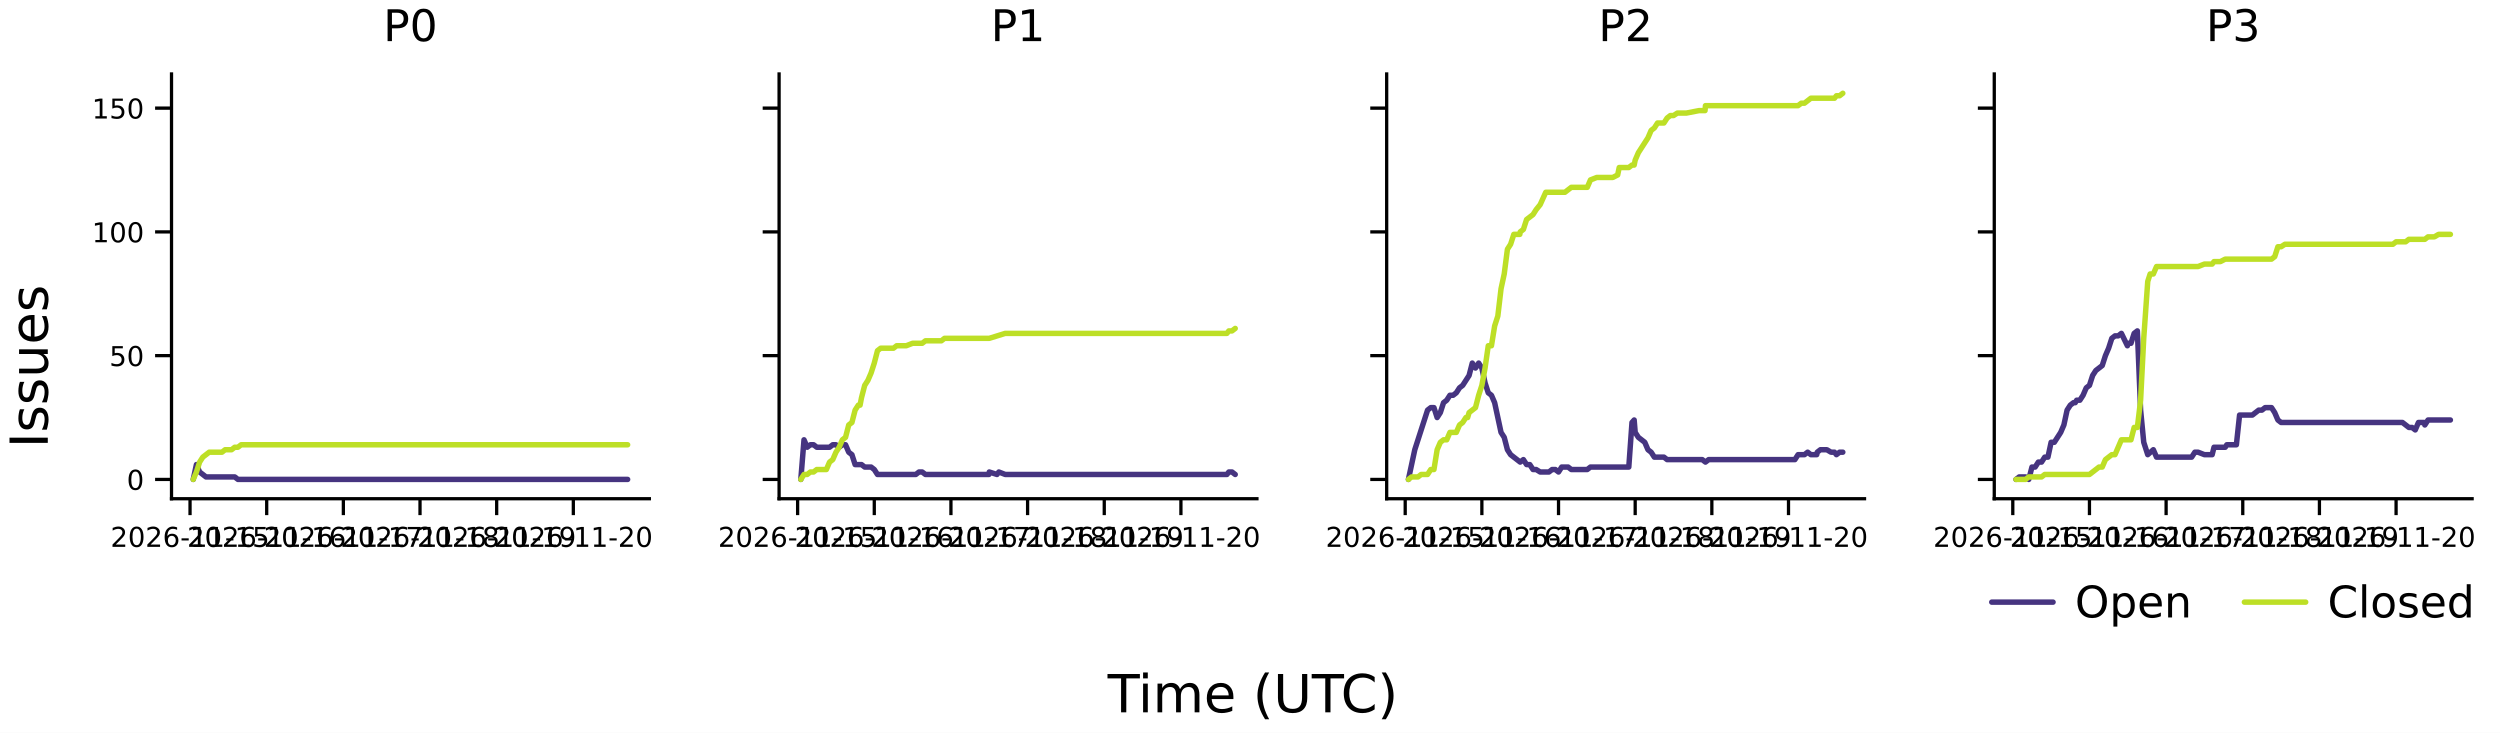
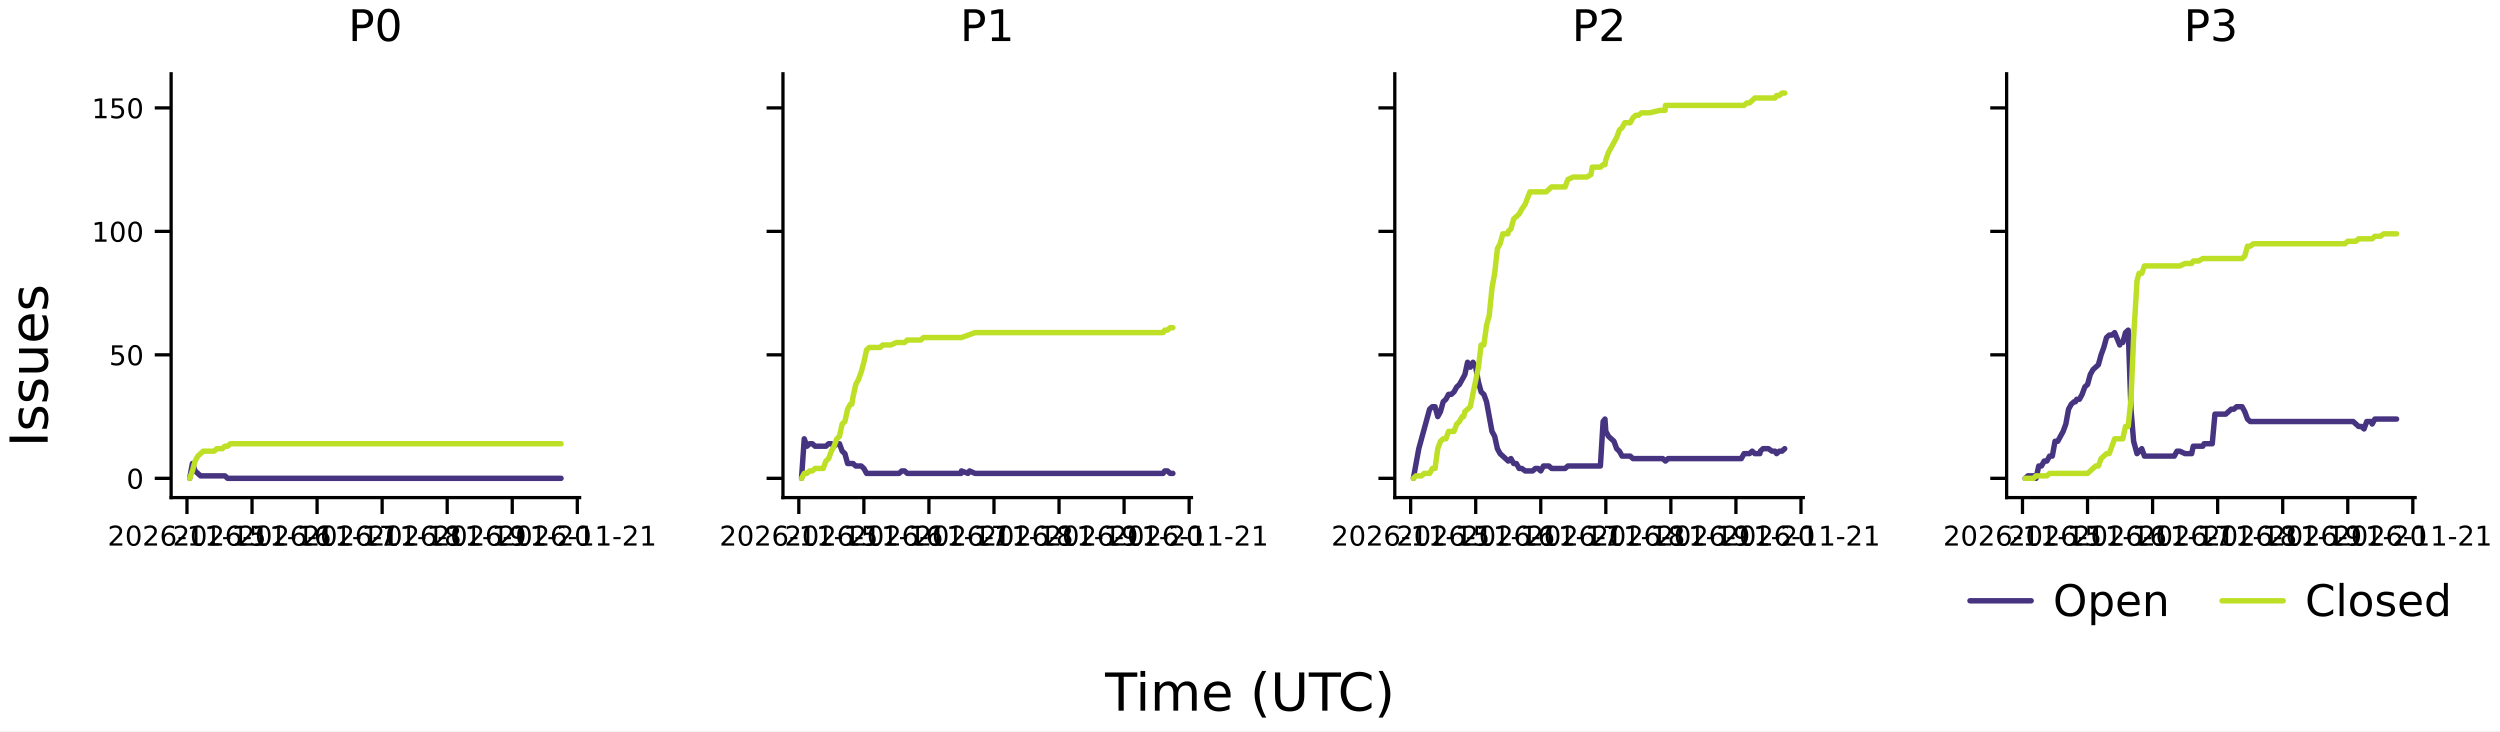
- <svg xmlns="http://www.w3.org/2000/svg" xmlns:xlink="http://www.w3.org/1999/xlink" width="456.88pt" height="133.92pt" viewBox="0 0 456.88 133.92" version="1.1">
+ <svg xmlns="http://www.w3.org/2000/svg" xmlns:xlink="http://www.w3.org/1999/xlink" width="457.921pt" height="133.92pt" viewBox="0 0 457.921 133.92" version="1.1">
  <defs>
    <style type="text/css">*{stroke-linejoin: round; stroke-linecap: butt}</style>
  </defs>
  <g id="figure_1">
    <g id="patch_1">
-       <path d="M 0 133.92  L 456.88 133.92  L 456.88 0  L 0 0  z " style="fill: #ffffff" />
+       <path d="M 0 133.92  L 457.921 133.92  L 457.921 0  L 0 0  z " style="fill: #ffffff" />
    </g>
    <g id="axes_1">
      <g id="patch_2">
-         <path d="M 31.344 91.143  L 118.67 91.143  L 118.67 13.518  L 31.344 13.518  z " style="fill: #ffffff" />
+         <path d="M 31.344 91.143  L 106.166 91.143  L 106.166 13.518  L 31.344 13.518  z " style="fill: #ffffff" />
      </g>
      <g id="matplotlib.axis_1">
        <g id="xtick_1">
          <g id="line2d_1">
            <defs>
-               <path id="mf40539a683" d="M 0 0  L 0 3  " style="stroke: #000000; stroke-width: 0.6" />
+               <path id="m970ae5412a" d="M 0 0  L 0 3  " style="stroke: #000000; stroke-width: 0.6" />
            </defs>
            <g>
-               <use xlink:href="#mf40539a683" x="34.729" y="91.143" style="stroke: #000000; stroke-width: 0.6" />
+               <use xlink:href="#m970ae5412a" x="34.248" y="91.143" style="stroke: #000000; stroke-width: 0.6" />
            </g>
          </g>
          <g id="text_1">
-             <text style="font-size: 5px; font-family: 'DejaVu Sans', sans-serif; text-anchor: middle" x="34.729" y="99.942" transform="rotate(-0 34.7294 99.94197)">2026-11-15</text>
+             <text style="font-size: 5px; font-family: 'DejaVu Sans', sans-serif; text-anchor: middle" x="34.248" y="99.942" transform="rotate(-0 34.24826 99.94197)">2026-11-15</text>
          </g>
        </g>
        <g id="xtick_2">
          <g id="line2d_2">
            <g>
-               <use xlink:href="#mf40539a683" x="48.739" y="91.143" style="stroke: #000000; stroke-width: 0.6" />
+               <use xlink:href="#m970ae5412a" x="46.164" y="91.143" style="stroke: #000000; stroke-width: 0.6" />
            </g>
          </g>
          <g id="text_2">
-             <text style="font-size: 5px; font-family: 'DejaVu Sans', sans-serif; text-anchor: middle" x="48.739" y="99.942" transform="rotate(-0 48.73897 99.94197)">2026-11-16</text>
+             <text style="font-size: 5px; font-family: 'DejaVu Sans', sans-serif; text-anchor: middle" x="46.164" y="99.942" transform="rotate(-0 46.1642 99.94197)">2026-11-16</text>
          </g>
        </g>
        <g id="xtick_3">
          <g id="line2d_3">
            <g>
-               <use xlink:href="#mf40539a683" x="62.749" y="91.143" style="stroke: #000000; stroke-width: 0.6" />
+               <use xlink:href="#m970ae5412a" x="58.08" y="91.143" style="stroke: #000000; stroke-width: 0.6" />
            </g>
          </g>
          <g id="text_3">
-             <text style="font-size: 5px; font-family: 'DejaVu Sans', sans-serif; text-anchor: middle" x="62.749" y="99.942" transform="rotate(-0 62.74854 99.94197)">2026-11-17</text>
+             <text style="font-size: 5px; font-family: 'DejaVu Sans', sans-serif; text-anchor: middle" x="58.08" y="99.942" transform="rotate(-0 58.08014 99.94197)">2026-11-17</text>
          </g>
        </g>
        <g id="xtick_4">
          <g id="line2d_4">
            <g>
-               <use xlink:href="#mf40539a683" x="76.758" y="91.143" style="stroke: #000000; stroke-width: 0.6" />
+               <use xlink:href="#m970ae5412a" x="69.996" y="91.143" style="stroke: #000000; stroke-width: 0.6" />
            </g>
          </g>
          <g id="text_4">
-             <text style="font-size: 5px; font-family: 'DejaVu Sans', sans-serif; text-anchor: middle" x="76.758" y="99.942" transform="rotate(-0 76.75811 99.94197)">2026-11-18</text>
+             <text style="font-size: 5px; font-family: 'DejaVu Sans', sans-serif; text-anchor: middle" x="69.996" y="99.942" transform="rotate(-0 69.99608 99.94197)">2026-11-18</text>
          </g>
        </g>
        <g id="xtick_5">
          <g id="line2d_5">
            <g>
-               <use xlink:href="#mf40539a683" x="90.768" y="91.143" style="stroke: #000000; stroke-width: 0.6" />
+               <use xlink:href="#m970ae5412a" x="81.912" y="91.143" style="stroke: #000000; stroke-width: 0.6" />
            </g>
          </g>
          <g id="text_5">
-             <text style="font-size: 5px; font-family: 'DejaVu Sans', sans-serif; text-anchor: middle" x="90.768" y="99.942" transform="rotate(-0 90.76768 99.94197)">2026-11-19</text>
+             <text style="font-size: 5px; font-family: 'DejaVu Sans', sans-serif; text-anchor: middle" x="81.912" y="99.942" transform="rotate(-0 81.91201 99.94197)">2026-11-19</text>
          </g>
        </g>
        <g id="xtick_6">
          <g id="line2d_6">
            <g>
-               <use xlink:href="#mf40539a683" x="104.777" y="91.143" style="stroke: #000000; stroke-width: 0.6" />
+               <use xlink:href="#m970ae5412a" x="93.828" y="91.143" style="stroke: #000000; stroke-width: 0.6" />
            </g>
          </g>
          <g id="text_6">
-             <text style="font-size: 5px; font-family: 'DejaVu Sans', sans-serif; text-anchor: middle" x="104.777" y="99.942" transform="rotate(-0 104.7772 99.94197)">2026-11-20</text>
+             <text style="font-size: 5px; font-family: 'DejaVu Sans', sans-serif; text-anchor: middle" x="93.828" y="99.942" transform="rotate(-0 93.82795 99.94197)">2026-11-20</text>
+           </g>
+         </g>
+         <g id="xtick_7">
+           <g id="line2d_7">
+             <g>
+               <use xlink:href="#m970ae5412a" x="105.744" y="91.143" style="stroke: #000000; stroke-width: 0.6" />
+             </g>
+           </g>
+           <g id="text_7">
+             <text style="font-size: 5px; font-family: 'DejaVu Sans', sans-serif; text-anchor: middle" x="105.744" y="99.942" transform="rotate(-0 105.7439 99.94197)">2026-11-21</text>
          </g>
        </g>
      </g>
      <g id="matplotlib.axis_2">
        <g id="ytick_1">
-           <g id="line2d_7">
+           <g id="line2d_8">
            <defs>
-               <path id="m19c261a72c" d="M 0 0  L -3 0  " style="stroke: #000000; stroke-width: 0.6" />
+               <path id="m4840dd807b" d="M 0 0  L -3 0  " style="stroke: #000000; stroke-width: 0.6" />
            </defs>
            <g>
-               <use xlink:href="#m19c261a72c" x="31.344" y="87.615" style="stroke: #000000; stroke-width: 0.6" />
-             </g>
-           </g>
-           <g id="text_7">
+               <use xlink:href="#m4840dd807b" x="31.344" y="87.615" style="stroke: #000000; stroke-width: 0.6" />
+             </g>
+           </g>
+           <g id="text_8">
            <text style="font-size: 5px; font-family: 'DejaVu Sans', sans-serif; text-anchor: end" x="26.344" y="89.514" transform="rotate(-0 26.34375 89.51415)">0</text>
          </g>
        </g>
        <g id="ytick_2">
-           <g id="line2d_8">
-             <g>
-               <use xlink:href="#m19c261a72c" x="31.344" y="64.997" style="stroke: #000000; stroke-width: 0.6" />
-             </g>
-           </g>
-           <g id="text_8">
+           <g id="line2d_9">
+             <g>
+               <use xlink:href="#m4840dd807b" x="31.344" y="64.997" style="stroke: #000000; stroke-width: 0.6" />
+             </g>
+           </g>
+           <g id="text_9">
            <text style="font-size: 5px; font-family: 'DejaVu Sans', sans-serif; text-anchor: end" x="26.344" y="66.896" transform="rotate(-0 26.34375 66.89614)">50</text>
          </g>
        </g>
        <g id="ytick_3">
-           <g id="line2d_9">
-             <g>
-               <use xlink:href="#m19c261a72c" x="31.344" y="42.379" style="stroke: #000000; stroke-width: 0.6" />
-             </g>
-           </g>
-           <g id="text_9">
+           <g id="line2d_10">
+             <g>
+               <use xlink:href="#m4840dd807b" x="31.344" y="42.379" style="stroke: #000000; stroke-width: 0.6" />
+             </g>
+           </g>
+           <g id="text_10">
            <text style="font-size: 5px; font-family: 'DejaVu Sans', sans-serif; text-anchor: end" x="26.344" y="44.278" transform="rotate(-0 26.34375 44.27812)">100</text>
          </g>
        </g>
        <g id="ytick_4">
-           <g id="line2d_10">
-             <g>
-               <use xlink:href="#m19c261a72c" x="31.344" y="19.761" style="stroke: #000000; stroke-width: 0.6" />
-             </g>
-           </g>
-           <g id="text_10">
+           <g id="line2d_11">
+             <g>
+               <use xlink:href="#m4840dd807b" x="31.344" y="19.761" style="stroke: #000000; stroke-width: 0.6" />
+             </g>
+           </g>
+           <g id="text_11">
            <text style="font-size: 5px; font-family: 'DejaVu Sans', sans-serif; text-anchor: end" x="26.344" y="21.66" transform="rotate(-0 26.34375 21.66011)">150</text>
          </g>
        </g>
      </g>
-       <g id="line2d_11">
-         <path d="M 35.313 87.615  L 35.897 84.901  L 36.481 86.258  L 37.648 87.162  L 42.902 87.162  L 43.485 87.615  L 114.701 87.615  L 114.701 87.615  " clip-path="url(#p788acc0a7f)" style="fill: none; stroke: #463480; stroke-linecap: round" />
-       </g>
      <g id="line2d_12">
-         <path d="M 35.313 87.615  L 35.897 86.258  L 36.481 84.448  L 37.064 83.543  L 38.232 82.639  L 40.567 82.639  L 41.15 82.186  L 42.318 82.186  L 42.902 81.734  L 43.485 81.734  L 44.069 81.282  L 114.701 81.282  L 114.701 81.282  " clip-path="url(#p788acc0a7f)" style="fill: none; stroke: #bddf26; stroke-linecap: round" />
+         <path d="M 34.745 87.615  L 35.241 84.901  L 35.738 86.258  L 36.731 87.162  L 41.199 87.162  L 41.696 87.615  L 102.765 87.615  L 102.765 87.615  " clip-path="url(#p1a277b0fa6)" style="fill: none; stroke: #463480; stroke-linecap: round" />
+       </g>
+       <g id="line2d_13">
+         <path d="M 34.745 87.615  L 35.241 86.258  L 35.738 84.448  L 36.234 83.543  L 37.227 82.639  L 39.213 82.639  L 39.71 82.186  L 40.703 82.186  L 41.199 81.734  L 41.696 81.734  L 42.192 81.282  L 102.765 81.282  L 102.765 81.282  " clip-path="url(#p1a277b0fa6)" style="fill: none; stroke: #bddf26; stroke-linecap: round" />
      </g>
      <g id="patch_3">
        <path d="M 31.344 91.143  L 31.344 13.518  " style="fill: none; stroke: #000000; stroke-width: 0.6; stroke-linejoin: miter; stroke-linecap: square" />
      </g>
      <g id="patch_4">
-         <path d="M 31.344 91.143  L 118.67 91.143  " style="fill: none; stroke: #000000; stroke-width: 0.6; stroke-linejoin: miter; stroke-linecap: square" />
-       </g>
-       <g id="text_11">
-         <text style="font-size: 8px; font-family: 'DejaVu Sans', sans-serif; text-anchor: middle" x="75.007" y="7.518" transform="rotate(-0 75.00691 7.518125)">P0</text>
+         <path d="M 31.344 91.143  L 106.166 91.143  " style="fill: none; stroke: #000000; stroke-width: 0.6; stroke-linejoin: miter; stroke-linecap: square" />
+       </g>
+       <g id="text_12">
+         <text style="font-size: 8px; font-family: 'DejaVu Sans', sans-serif; text-anchor: middle" x="68.755" y="7.518" transform="rotate(-0 68.75483 7.518125)">P0</text>
      </g>
    </g>
    <g id="axes_2">
      <g id="patch_5">
-         <path d="M 142.381 91.143  L 229.707 91.143  L 229.707 13.518  L 142.381 13.518  z " style="fill: #ffffff" />
+         <path d="M 143.413 91.143  L 218.235 91.143  L 218.235 13.518  L 143.413 13.518  z " style="fill: #ffffff" />
      </g>
      <g id="matplotlib.axis_3">
-         <g id="xtick_7">
-           <g id="line2d_13">
-             <g>
-               <use xlink:href="#mf40539a683" x="145.767" y="91.143" style="stroke: #000000; stroke-width: 0.6" />
-             </g>
-           </g>
-           <g id="text_12">
-             <text style="font-size: 5px; font-family: 'DejaVu Sans', sans-serif; text-anchor: middle" x="145.767" y="99.942" transform="rotate(-0 145.7668 99.94197)">2026-11-15</text>
-           </g>
-         </g>
        <g id="xtick_8">
          <g id="line2d_14">
            <g>
-               <use xlink:href="#mf40539a683" x="159.776" y="91.143" style="stroke: #000000; stroke-width: 0.6" />
+               <use xlink:href="#m970ae5412a" x="146.318" y="91.143" style="stroke: #000000; stroke-width: 0.6" />
            </g>
          </g>
          <g id="text_13">
-             <text style="font-size: 5px; font-family: 'DejaVu Sans', sans-serif; text-anchor: middle" x="159.776" y="99.942" transform="rotate(-0 159.7763 99.94197)">2026-11-16</text>
+             <text style="font-size: 5px; font-family: 'DejaVu Sans', sans-serif; text-anchor: middle" x="146.318" y="99.942" transform="rotate(-0 146.3175 99.94197)">2026-11-15</text>
          </g>
        </g>
        <g id="xtick_9">
          <g id="line2d_15">
            <g>
-               <use xlink:href="#mf40539a683" x="173.786" y="91.143" style="stroke: #000000; stroke-width: 0.6" />
+               <use xlink:href="#m970ae5412a" x="158.233" y="91.143" style="stroke: #000000; stroke-width: 0.6" />
            </g>
          </g>
          <g id="text_14">
-             <text style="font-size: 5px; font-family: 'DejaVu Sans', sans-serif; text-anchor: middle" x="173.786" y="99.942" transform="rotate(-0 173.7859 99.94197)">2026-11-17</text>
+             <text style="font-size: 5px; font-family: 'DejaVu Sans', sans-serif; text-anchor: middle" x="158.233" y="99.942" transform="rotate(-0 158.2334 99.94197)">2026-11-16</text>
          </g>
        </g>
        <g id="xtick_10">
          <g id="line2d_16">
            <g>
-               <use xlink:href="#mf40539a683" x="187.795" y="91.143" style="stroke: #000000; stroke-width: 0.6" />
+               <use xlink:href="#m970ae5412a" x="170.149" y="91.143" style="stroke: #000000; stroke-width: 0.6" />
            </g>
          </g>
          <g id="text_15">
-             <text style="font-size: 5px; font-family: 'DejaVu Sans', sans-serif; text-anchor: middle" x="187.795" y="99.942" transform="rotate(-0 187.7955 99.94197)">2026-11-18</text>
+             <text style="font-size: 5px; font-family: 'DejaVu Sans', sans-serif; text-anchor: middle" x="170.149" y="99.942" transform="rotate(-0 170.1494 99.94197)">2026-11-17</text>
          </g>
        </g>
        <g id="xtick_11">
          <g id="line2d_17">
            <g>
-               <use xlink:href="#mf40539a683" x="201.805" y="91.143" style="stroke: #000000; stroke-width: 0.6" />
+               <use xlink:href="#m970ae5412a" x="182.065" y="91.143" style="stroke: #000000; stroke-width: 0.6" />
            </g>
          </g>
          <g id="text_16">
-             <text style="font-size: 5px; font-family: 'DejaVu Sans', sans-serif; text-anchor: middle" x="201.805" y="99.942" transform="rotate(-0 201.805 99.94197)">2026-11-19</text>
+             <text style="font-size: 5px; font-family: 'DejaVu Sans', sans-serif; text-anchor: middle" x="182.065" y="99.942" transform="rotate(-0 182.0653 99.94197)">2026-11-18</text>
          </g>
        </g>
        <g id="xtick_12">
          <g id="line2d_18">
            <g>
-               <use xlink:href="#mf40539a683" x="215.815" y="91.143" style="stroke: #000000; stroke-width: 0.6" />
+               <use xlink:href="#m970ae5412a" x="193.981" y="91.143" style="stroke: #000000; stroke-width: 0.6" />
            </g>
          </g>
          <g id="text_17">
-             <text style="font-size: 5px; font-family: 'DejaVu Sans', sans-serif; text-anchor: middle" x="215.815" y="99.942" transform="rotate(-0 215.8146 99.94197)">2026-11-20</text>
+             <text style="font-size: 5px; font-family: 'DejaVu Sans', sans-serif; text-anchor: middle" x="193.981" y="99.942" transform="rotate(-0 193.9813 99.94197)">2026-11-19</text>
+           </g>
+         </g>
+         <g id="xtick_13">
+           <g id="line2d_19">
+             <g>
+               <use xlink:href="#m970ae5412a" x="205.897" y="91.143" style="stroke: #000000; stroke-width: 0.6" />
+             </g>
+           </g>
+           <g id="text_18">
+             <text style="font-size: 5px; font-family: 'DejaVu Sans', sans-serif; text-anchor: middle" x="205.897" y="99.942" transform="rotate(-0 205.8972 99.94197)">2026-11-20</text>
+           </g>
+         </g>
+         <g id="xtick_14">
+           <g id="line2d_20">
+             <g>
+               <use xlink:href="#m970ae5412a" x="217.813" y="91.143" style="stroke: #000000; stroke-width: 0.6" />
+             </g>
+           </g>
+           <g id="text_19">
+             <text style="font-size: 5px; font-family: 'DejaVu Sans', sans-serif; text-anchor: middle" x="217.813" y="99.942" transform="rotate(-0 217.8131 99.94197)">2026-11-21</text>
          </g>
        </g>
      </g>
      <g id="matplotlib.axis_4">
        <g id="ytick_5">
-           <g id="line2d_19">
-             <g>
-               <use xlink:href="#m19c261a72c" x="142.381" y="87.615" style="stroke: #000000; stroke-width: 0.6" />
+           <g id="line2d_21">
+             <g>
+               <use xlink:href="#m4840dd807b" x="143.413" y="87.615" style="stroke: #000000; stroke-width: 0.6" />
            </g>
          </g>
        </g>
        <g id="ytick_6">
-           <g id="line2d_20">
-             <g>
-               <use xlink:href="#m19c261a72c" x="142.381" y="64.997" style="stroke: #000000; stroke-width: 0.6" />
+           <g id="line2d_22">
+             <g>
+               <use xlink:href="#m4840dd807b" x="143.413" y="64.997" style="stroke: #000000; stroke-width: 0.6" />
            </g>
          </g>
        </g>
        <g id="ytick_7">
-           <g id="line2d_21">
-             <g>
-               <use xlink:href="#m19c261a72c" x="142.381" y="42.379" style="stroke: #000000; stroke-width: 0.6" />
+           <g id="line2d_23">
+             <g>
+               <use xlink:href="#m4840dd807b" x="143.413" y="42.379" style="stroke: #000000; stroke-width: 0.6" />
            </g>
          </g>
        </g>
        <g id="ytick_8">
-           <g id="line2d_22">
-             <g>
-               <use xlink:href="#m19c261a72c" x="142.381" y="19.761" style="stroke: #000000; stroke-width: 0.6" />
-             </g>
-           </g>
-         </g>
-       </g>
-       <g id="line2d_23">
-         <path d="M 146.35 87.615  L 146.934 80.377  L 147.518 81.734  L 148.102 81.282  L 148.685 81.282  L 149.269 81.734  L 151.604 81.734  L 152.188 81.282  L 152.772 81.282  L 153.355 81.734  L 153.939 81.282  L 154.523 81.282  L 155.106 82.639  L 155.69 83.091  L 156.274 84.901  L 157.441 84.901  L 158.025 85.353  L 159.193 85.353  L 159.776 85.805  L 160.36 86.71  L 167.365 86.71  L 167.949 86.258  L 168.532 86.258  L 169.126 86.71  L 180.723 86.71  L 180.791 86.258  L 182.201 86.71  L 182.542 86.258  L 183.709 86.71  L 224.22 86.71  L 224.571 86.258  L 225.154 86.258  L 225.738 86.71  L 225.738 86.71  " clip-path="url(#p7c8eb62ee5)" style="fill: none; stroke: #463480; stroke-linecap: round" />
-       </g>
-       <g id="line2d_24">
-         <path d="M 146.35 87.615  L 146.934 86.71  L 147.518 86.71  L 148.102 86.258  L 148.685 86.258  L 149.269 85.805  L 151.02 85.805  L 151.604 84.448  L 152.188 83.996  L 152.772 82.639  L 153.355 81.734  L 153.939 80.377  L 154.523 79.925  L 155.106 77.663  L 155.69 77.21  L 156.274 74.949  L 156.858 74.044  L 157.179 74.044  L 157.441 72.687  L 158.025 70.425  L 158.609 69.52  L 159.193 68.163  L 159.776 66.354  L 160.36 64.092  L 160.944 63.64  L 163.279 63.64  L 163.862 63.187  L 165.614 63.187  L 166.781 62.735  L 168.532 62.735  L 169.126 62.283  L 172.035 62.283  L 172.618 61.83  L 180.791 61.83  L 183.709 60.925  L 224.22 60.925  L 224.571 60.473  L 225.154 60.473  L 225.738 60.021  L 225.738 60.021  " clip-path="url(#p7c8eb62ee5)" style="fill: none; stroke: #bddf26; stroke-linecap: round" />
+           <g id="line2d_24">
+             <g>
+               <use xlink:href="#m4840dd807b" x="143.413" y="19.761" style="stroke: #000000; stroke-width: 0.6" />
+             </g>
+           </g>
+         </g>
+       </g>
+       <g id="line2d_25">
+         <path d="M 146.814 87.615  L 147.31 80.377  L 147.807 81.734  L 148.303 81.282  L 148.8 81.282  L 149.296 81.734  L 151.282 81.734  L 151.779 81.282  L 152.275 81.282  L 152.772 81.734  L 153.268 81.282  L 153.765 81.282  L 154.261 82.639  L 154.758 83.091  L 155.254 84.901  L 156.247 84.901  L 156.744 85.353  L 157.737 85.353  L 158.233 85.805  L 158.73 86.71  L 164.688 86.71  L 165.184 86.258  L 165.681 86.258  L 166.186 86.71  L 176.049 86.71  L 176.107 86.258  L 177.307 86.71  L 177.597 86.258  L 178.59 86.71  L 213.047 86.71  L 213.345 86.258  L 213.841 86.258  L 214.338 86.71  L 214.834 86.71  L 214.834 86.71  " clip-path="url(#p274a3226f1)" style="fill: none; stroke: #463480; stroke-linecap: round" />
+       </g>
+       <g id="line2d_26">
+         <path d="M 146.814 87.615  L 147.31 86.71  L 147.807 86.71  L 148.303 86.258  L 148.8 86.258  L 149.296 85.805  L 150.786 85.805  L 151.282 84.448  L 151.779 83.996  L 152.275 82.639  L 152.772 81.734  L 153.268 80.377  L 153.765 79.925  L 154.261 77.663  L 154.758 77.21  L 155.254 74.949  L 155.751 74.044  L 156.024 74.044  L 156.247 72.687  L 156.744 70.425  L 157.24 69.52  L 157.737 68.163  L 158.233 66.354  L 158.73 64.092  L 159.226 63.64  L 161.212 63.64  L 161.709 63.187  L 163.198 63.187  L 164.191 62.735  L 165.681 62.735  L 166.186 62.283  L 168.66 62.283  L 169.156 61.83  L 176.107 61.83  L 178.59 60.925  L 213.047 60.925  L 213.345 60.473  L 213.841 60.473  L 214.338 60.021  L 214.834 60.021  L 214.834 60.021  " clip-path="url(#p274a3226f1)" style="fill: none; stroke: #bddf26; stroke-linecap: round" />
      </g>
      <g id="patch_6">
-         <path d="M 142.381 91.143  L 142.381 13.518  " style="fill: none; stroke: #000000; stroke-width: 0.6; stroke-linejoin: miter; stroke-linecap: square" />
+         <path d="M 143.413 91.143  L 143.413 13.518  " style="fill: none; stroke: #000000; stroke-width: 0.6; stroke-linejoin: miter; stroke-linecap: square" />
      </g>
      <g id="patch_7">
-         <path d="M 142.381 91.143  L 229.707 91.143  " style="fill: none; stroke: #000000; stroke-width: 0.6; stroke-linejoin: miter; stroke-linecap: square" />
-       </g>
-       <g id="text_18">
-         <text style="font-size: 8px; font-family: 'DejaVu Sans', sans-serif; text-anchor: middle" x="186.044" y="7.518" transform="rotate(-0 186.0443 7.518125)">P1</text>
+         <path d="M 143.413 91.143  L 218.235 91.143  " style="fill: none; stroke: #000000; stroke-width: 0.6; stroke-linejoin: miter; stroke-linecap: square" />
+       </g>
+       <g id="text_20">
+         <text style="font-size: 8px; font-family: 'DejaVu Sans', sans-serif; text-anchor: middle" x="180.824" y="7.518" transform="rotate(-0 180.8241 7.518125)">P1</text>
      </g>
    </g>
    <g id="axes_3">
      <g id="patch_8">
-         <path d="M 253.418 91.143  L 340.745 91.143  L 340.745 13.518  L 253.418 13.518  z " style="fill: #ffffff" />
+         <path d="M 255.482 91.143  L 330.304 91.143  L 330.304 13.518  L 255.482 13.518  z " style="fill: #ffffff" />
      </g>
      <g id="matplotlib.axis_5">
-         <g id="xtick_13">
-           <g id="line2d_25">
-             <g>
-               <use xlink:href="#mf40539a683" x="256.804" y="91.143" style="stroke: #000000; stroke-width: 0.6" />
-             </g>
-           </g>
-           <g id="text_19">
-             <text style="font-size: 5px; font-family: 'DejaVu Sans', sans-serif; text-anchor: middle" x="256.804" y="99.942" transform="rotate(-0 256.8041 99.94197)">2026-11-15</text>
-           </g>
-         </g>
-         <g id="xtick_14">
-           <g id="line2d_26">
-             <g>
-               <use xlink:href="#mf40539a683" x="270.814" y="91.143" style="stroke: #000000; stroke-width: 0.6" />
-             </g>
-           </g>
-           <g id="text_20">
-             <text style="font-size: 5px; font-family: 'DejaVu Sans', sans-serif; text-anchor: middle" x="270.814" y="99.942" transform="rotate(-0 270.8137 99.94197)">2026-11-16</text>
-           </g>
-         </g>
        <g id="xtick_15">
          <g id="line2d_27">
            <g>
-               <use xlink:href="#mf40539a683" x="284.823" y="91.143" style="stroke: #000000; stroke-width: 0.6" />
+               <use xlink:href="#m970ae5412a" x="258.387" y="91.143" style="stroke: #000000; stroke-width: 0.6" />
            </g>
          </g>
          <g id="text_21">
-             <text style="font-size: 5px; font-family: 'DejaVu Sans', sans-serif; text-anchor: middle" x="284.823" y="99.942" transform="rotate(-0 284.8233 99.94197)">2026-11-17</text>
+             <text style="font-size: 5px; font-family: 'DejaVu Sans', sans-serif; text-anchor: middle" x="258.387" y="99.942" transform="rotate(-0 258.3868 99.94197)">2026-11-15</text>
          </g>
        </g>
        <g id="xtick_16">
          <g id="line2d_28">
            <g>
-               <use xlink:href="#mf40539a683" x="298.833" y="91.143" style="stroke: #000000; stroke-width: 0.6" />
+               <use xlink:href="#m970ae5412a" x="270.303" y="91.143" style="stroke: #000000; stroke-width: 0.6" />
            </g>
          </g>
          <g id="text_22">
-             <text style="font-size: 5px; font-family: 'DejaVu Sans', sans-serif; text-anchor: middle" x="298.833" y="99.942" transform="rotate(-0 298.8328 99.94197)">2026-11-18</text>
+             <text style="font-size: 5px; font-family: 'DejaVu Sans', sans-serif; text-anchor: middle" x="270.303" y="99.942" transform="rotate(-0 270.3027 99.94197)">2026-11-16</text>
          </g>
        </g>
        <g id="xtick_17">
          <g id="line2d_29">
            <g>
-               <use xlink:href="#mf40539a683" x="312.842" y="91.143" style="stroke: #000000; stroke-width: 0.6" />
+               <use xlink:href="#m970ae5412a" x="282.219" y="91.143" style="stroke: #000000; stroke-width: 0.6" />
            </g>
          </g>
          <g id="text_23">
-             <text style="font-size: 5px; font-family: 'DejaVu Sans', sans-serif; text-anchor: middle" x="312.842" y="99.942" transform="rotate(-0 312.8424 99.94197)">2026-11-19</text>
+             <text style="font-size: 5px; font-family: 'DejaVu Sans', sans-serif; text-anchor: middle" x="282.219" y="99.942" transform="rotate(-0 282.2186 99.94197)">2026-11-17</text>
          </g>
        </g>
        <g id="xtick_18">
          <g id="line2d_30">
            <g>
-               <use xlink:href="#mf40539a683" x="326.852" y="91.143" style="stroke: #000000; stroke-width: 0.6" />
+               <use xlink:href="#m970ae5412a" x="294.135" y="91.143" style="stroke: #000000; stroke-width: 0.6" />
            </g>
          </g>
          <g id="text_24">
-             <text style="font-size: 5px; font-family: 'DejaVu Sans', sans-serif; text-anchor: middle" x="326.852" y="99.942" transform="rotate(-0 326.852 99.94197)">2026-11-20</text>
+             <text style="font-size: 5px; font-family: 'DejaVu Sans', sans-serif; text-anchor: middle" x="294.135" y="99.942" transform="rotate(-0 294.1346 99.94197)">2026-11-18</text>
+           </g>
+         </g>
+         <g id="xtick_19">
+           <g id="line2d_31">
+             <g>
+               <use xlink:href="#m970ae5412a" x="306.051" y="91.143" style="stroke: #000000; stroke-width: 0.6" />
+             </g>
+           </g>
+           <g id="text_25">
+             <text style="font-size: 5px; font-family: 'DejaVu Sans', sans-serif; text-anchor: middle" x="306.051" y="99.942" transform="rotate(-0 306.0505 99.94197)">2026-11-19</text>
+           </g>
+         </g>
+         <g id="xtick_20">
+           <g id="line2d_32">
+             <g>
+               <use xlink:href="#m970ae5412a" x="317.966" y="91.143" style="stroke: #000000; stroke-width: 0.6" />
+             </g>
+           </g>
+           <g id="text_26">
+             <text style="font-size: 5px; font-family: 'DejaVu Sans', sans-serif; text-anchor: middle" x="317.966" y="99.942" transform="rotate(-0 317.9664 99.94197)">2026-11-20</text>
+           </g>
+         </g>
+         <g id="xtick_21">
+           <g id="line2d_33">
+             <g>
+               <use xlink:href="#m970ae5412a" x="329.882" y="91.143" style="stroke: #000000; stroke-width: 0.6" />
+             </g>
+           </g>
+           <g id="text_27">
+             <text style="font-size: 5px; font-family: 'DejaVu Sans', sans-serif; text-anchor: middle" x="329.882" y="99.942" transform="rotate(-0 329.8824 99.94197)">2026-11-21</text>
          </g>
        </g>
      </g>
      <g id="matplotlib.axis_6">
        <g id="ytick_9">
-           <g id="line2d_31">
-             <g>
-               <use xlink:href="#m19c261a72c" x="253.418" y="87.615" style="stroke: #000000; stroke-width: 0.6" />
+           <g id="line2d_34">
+             <g>
+               <use xlink:href="#m4840dd807b" x="255.482" y="87.615" style="stroke: #000000; stroke-width: 0.6" />
            </g>
          </g>
        </g>
        <g id="ytick_10">
-           <g id="line2d_32">
-             <g>
-               <use xlink:href="#m19c261a72c" x="253.418" y="64.997" style="stroke: #000000; stroke-width: 0.6" />
+           <g id="line2d_35">
+             <g>
+               <use xlink:href="#m4840dd807b" x="255.482" y="64.997" style="stroke: #000000; stroke-width: 0.6" />
            </g>
          </g>
        </g>
        <g id="ytick_11">
-           <g id="line2d_33">
-             <g>
-               <use xlink:href="#m19c261a72c" x="253.418" y="42.379" style="stroke: #000000; stroke-width: 0.6" />
+           <g id="line2d_36">
+             <g>
+               <use xlink:href="#m4840dd807b" x="255.482" y="42.379" style="stroke: #000000; stroke-width: 0.6" />
            </g>
          </g>
        </g>
        <g id="ytick_12">
-           <g id="line2d_34">
-             <g>
-               <use xlink:href="#m19c261a72c" x="253.418" y="19.761" style="stroke: #000000; stroke-width: 0.6" />
-             </g>
-           </g>
-         </g>
-       </g>
-       <g id="line2d_35">
-         <path d="M 257.388 87.615  L 258.555 82.186  L 260.89 74.949  L 261.474 74.496  L 262.058 74.496  L 262.641 76.306  L 263.225 75.401  L 263.809 73.592  L 264.393 73.139  L 264.976 72.234  L 265.56 72.234  L 266.144 71.782  L 266.728 70.877  L 267.311 70.425  L 268.479 68.616  L 269.062 66.354  L 269.646 67.259  L 270.23 66.354  L 270.814 67.259  L 271.397 69.973  L 271.981 71.782  L 272.565 72.234  L 273.149 73.592  L 274.316 79.02  L 274.9 79.925  L 275.484 82.186  L 276.067 83.091  L 277.818 84.448  L 278.402 83.996  L 278.986 84.901  L 279.57 84.901  L 280.163 85.805  L 280.737 85.805  L 281.467 86.258  L 283.072 86.258  L 283.656 85.805  L 284.24 85.805  L 284.823 86.258  L 285.407 85.353  L 286.574 85.353  L 287.158 85.805  L 290.077 85.805  L 290.661 85.353  L 297.665 85.353  L 298.249 77.21  L 298.648 76.758  L 298.833 79.02  L 299.417 79.925  L 300.584 80.829  L 301.168 82.186  L 301.751 82.639  L 302.335 83.543  L 304.086 83.543  L 304.67 83.996  L 311.091 83.996  L 311.675 84.448  L 312.259 83.996  L 328.019 83.996  L 328.603 83.091  L 329.771 83.091  L 330.354 82.639  L 330.938 83.091  L 332.008 83.091  L 332.106 82.639  L 332.689 82.186  L 333.857 82.186  L 334.616 82.639  L 335.258 82.639  L 335.608 83.091  L 336.192 82.639  L 336.775 82.639  L 336.775 82.639  " clip-path="url(#p555bbd66da)" style="fill: none; stroke: #463480; stroke-linecap: round" />
-       </g>
-       <g id="line2d_36">
-         <path d="M 257.388 87.615  L 257.972 87.162  L 259.139 87.162  L 259.723 86.71  L 260.89 86.71  L 261.474 85.805  L 262.058 85.805  L 262.641 82.186  L 263.225 80.829  L 263.809 80.377  L 264.393 80.377  L 264.976 79.02  L 266.144 79.02  L 266.728 77.663  L 267.311 77.21  L 267.895 76.306  L 268.216 76.306  L 268.479 75.401  L 269.646 74.496  L 270.23 72.234  L 270.814 70.425  L 271.397 67.259  L 271.981 63.187  L 272.565 63.187  L 273.149 59.568  L 273.732 57.759  L 274.316 52.783  L 274.9 50.069  L 275.484 45.545  L 276.067 44.641  L 276.651 42.831  L 277.75 42.831  L 277.818 42.379  L 278.402 41.926  L 278.986 40.117  L 280.163 39.212  L 280.737 38.307  L 281.467 37.403  L 282.488 35.141  L 285.991 35.141  L 287.158 34.236  L 290.077 34.236  L 290.661 32.879  L 291.828 32.427  L 294.747 32.427  L 295.632 31.974  L 295.914 30.617  L 297.665 30.617  L 298.249 30.165  L 298.648 30.165  L 298.833 29.26  L 299.417 27.903  L 301.168 25.189  L 301.751 23.832  L 302.335 23.38  L 302.919 22.475  L 304.086 22.475  L 304.67 21.57  L 305.254 21.118  L 305.838 21.118  L 306.538 20.665  L 308.173 20.665  L 310.507 20.213  L 311.597 20.213  L 311.675 19.308  L 328.603 19.308  L 329.187 18.856  L 329.771 18.856  L 330.938 17.951  L 335.258 17.951  L 335.608 17.499  L 336.192 17.499  L 336.775 17.047  L 336.775 17.047  " clip-path="url(#p555bbd66da)" style="fill: none; stroke: #bddf26; stroke-linecap: round" />
+           <g id="line2d_37">
+             <g>
+               <use xlink:href="#m4840dd807b" x="255.482" y="19.761" style="stroke: #000000; stroke-width: 0.6" />
+             </g>
+           </g>
+         </g>
+       </g>
+       <g id="line2d_38">
+         <path d="M 258.883 87.615  L 259.876 82.186  L 261.862 74.949  L 262.359 74.496  L 262.855 74.496  L 263.352 76.306  L 263.848 75.401  L 264.345 73.592  L 264.841 73.139  L 265.338 72.234  L 265.834 72.234  L 266.331 71.782  L 266.827 70.877  L 267.324 70.425  L 268.317 68.616  L 268.813 66.354  L 269.31 67.259  L 269.806 66.354  L 270.303 67.259  L 270.799 69.973  L 271.296 71.782  L 271.792 72.234  L 272.289 73.592  L 273.282 79.02  L 273.778 79.925  L 274.275 82.186  L 274.771 83.091  L 276.261 84.448  L 276.757 83.996  L 277.254 84.901  L 277.75 84.901  L 278.255 85.805  L 278.743 85.805  L 279.364 86.258  L 280.729 86.258  L 281.226 85.805  L 281.722 85.805  L 282.219 86.258  L 282.715 85.353  L 283.708 85.353  L 284.205 85.805  L 286.687 85.805  L 287.184 85.353  L 293.142 85.353  L 293.638 77.21  L 293.977 76.758  L 294.135 79.02  L 294.631 79.925  L 295.624 80.829  L 296.121 82.186  L 296.617 82.639  L 297.114 83.543  L 298.603 83.543  L 299.1 83.996  L 304.561 83.996  L 305.058 84.448  L 305.554 83.996  L 318.959 83.996  L 319.456 83.091  L 320.449 83.091  L 320.945 82.639  L 321.442 83.091  L 322.352 83.091  L 322.435 82.639  L 322.931 82.186  L 323.924 82.186  L 324.57 82.639  L 325.116 82.639  L 325.414 83.091  L 325.91 82.639  L 326.407 82.639  L 326.903 82.186  L 326.903 82.186  " clip-path="url(#pddc2ae33cd)" style="fill: none; stroke: #463480; stroke-linecap: round" />
+       </g>
+       <g id="line2d_39">
+         <path d="M 258.883 87.615  L 259.38 87.162  L 260.373 87.162  L 260.869 86.71  L 261.862 86.71  L 262.359 85.805  L 262.855 85.805  L 263.352 82.186  L 263.848 80.829  L 264.345 80.377  L 264.841 80.377  L 265.338 79.02  L 266.331 79.02  L 266.827 77.663  L 267.324 77.21  L 267.82 76.306  L 268.093 76.306  L 268.317 75.401  L 269.31 74.496  L 270.799 67.259  L 271.296 63.187  L 271.792 63.187  L 272.289 59.568  L 272.785 57.759  L 273.282 52.783  L 273.778 50.069  L 274.275 45.545  L 274.771 44.641  L 275.268 42.831  L 276.203 42.831  L 276.261 42.379  L 276.757 41.926  L 277.254 40.117  L 278.255 39.212  L 278.743 38.307  L 279.364 37.403  L 280.233 35.141  L 283.212 35.141  L 284.205 34.236  L 286.687 34.236  L 287.184 32.879  L 288.177 32.427  L 290.659 32.427  L 291.412 31.974  L 291.652 30.617  L 293.142 30.617  L 293.638 30.165  L 293.977 30.165  L 294.135 29.26  L 294.631 27.903  L 296.121 25.189  L 296.617 23.832  L 297.114 23.38  L 297.61 22.475  L 298.603 22.475  L 299.1 21.57  L 299.596 21.118  L 300.093 21.118  L 300.688 20.665  L 302.079 20.665  L 304.065 20.213  L 304.991 20.213  L 305.058 19.308  L 319.456 19.308  L 319.952 18.856  L 320.449 18.856  L 321.442 17.951  L 325.116 17.951  L 325.414 17.499  L 325.91 17.499  L 326.407 17.047  L 326.903 17.047  L 326.903 17.047  " clip-path="url(#pddc2ae33cd)" style="fill: none; stroke: #bddf26; stroke-linecap: round" />
      </g>
      <g id="patch_9">
-         <path d="M 253.418 91.143  L 253.418 13.518  " style="fill: none; stroke: #000000; stroke-width: 0.6; stroke-linejoin: miter; stroke-linecap: square" />
+         <path d="M 255.482 91.143  L 255.482 13.518  " style="fill: none; stroke: #000000; stroke-width: 0.6; stroke-linejoin: miter; stroke-linecap: square" />
      </g>
      <g id="patch_10">
-         <path d="M 253.418 91.143  L 340.745 91.143  " style="fill: none; stroke: #000000; stroke-width: 0.6; stroke-linejoin: miter; stroke-linecap: square" />
-       </g>
-       <g id="text_25">
-         <text style="font-size: 8px; font-family: 'DejaVu Sans', sans-serif; text-anchor: middle" x="297.082" y="7.518" transform="rotate(-0 297.0816 7.518125)">P2</text>
+         <path d="M 255.482 91.143  L 330.304 91.143  " style="fill: none; stroke: #000000; stroke-width: 0.6; stroke-linejoin: miter; stroke-linecap: square" />
+       </g>
+       <g id="text_28">
+         <text style="font-size: 8px; font-family: 'DejaVu Sans', sans-serif; text-anchor: middle" x="292.893" y="7.518" transform="rotate(-0 292.8933 7.518125)">P2</text>
      </g>
    </g>
    <g id="axes_4">
      <g id="patch_11">
-         <path d="M 364.456 91.143  L 451.782 91.143  L 451.782 13.518  L 364.456 13.518  z " style="fill: #ffffff" />
+         <path d="M 367.551 91.143  L 442.374 91.143  L 442.374 13.518  L 367.551 13.518  z " style="fill: #ffffff" />
      </g>
      <g id="matplotlib.axis_7">
-         <g id="xtick_19">
-           <g id="line2d_37">
-             <g>
-               <use xlink:href="#mf40539a683" x="367.841" y="91.143" style="stroke: #000000; stroke-width: 0.6" />
-             </g>
-           </g>
-           <g id="text_26">
-             <text style="font-size: 5px; font-family: 'DejaVu Sans', sans-serif; text-anchor: middle" x="367.841" y="99.942" transform="rotate(-0 367.8415 99.94197)">2026-11-15</text>
-           </g>
-         </g>
-         <g id="xtick_20">
-           <g id="line2d_38">
-             <g>
-               <use xlink:href="#mf40539a683" x="381.851" y="91.143" style="stroke: #000000; stroke-width: 0.6" />
-             </g>
-           </g>
-           <g id="text_27">
-             <text style="font-size: 5px; font-family: 'DejaVu Sans', sans-serif; text-anchor: middle" x="381.851" y="99.942" transform="rotate(-0 381.8511 99.94197)">2026-11-16</text>
-           </g>
-         </g>
-         <g id="xtick_21">
-           <g id="line2d_39">
-             <g>
-               <use xlink:href="#mf40539a683" x="395.861" y="91.143" style="stroke: #000000; stroke-width: 0.6" />
-             </g>
-           </g>
-           <g id="text_28">
-             <text style="font-size: 5px; font-family: 'DejaVu Sans', sans-serif; text-anchor: middle" x="395.861" y="99.942" transform="rotate(-0 395.8606 99.94197)">2026-11-17</text>
-           </g>
-         </g>
        <g id="xtick_22">
          <g id="line2d_40">
            <g>
-               <use xlink:href="#mf40539a683" x="409.87" y="91.143" style="stroke: #000000; stroke-width: 0.6" />
+               <use xlink:href="#m970ae5412a" x="370.456" y="91.143" style="stroke: #000000; stroke-width: 0.6" />
            </g>
          </g>
          <g id="text_29">
-             <text style="font-size: 5px; font-family: 'DejaVu Sans', sans-serif; text-anchor: middle" x="409.87" y="99.942" transform="rotate(-0 409.8702 99.94197)">2026-11-18</text>
+             <text style="font-size: 5px; font-family: 'DejaVu Sans', sans-serif; text-anchor: middle" x="370.456" y="99.942" transform="rotate(-0 370.456 99.94197)">2026-11-15</text>
          </g>
        </g>
        <g id="xtick_23">
          <g id="line2d_41">
            <g>
-               <use xlink:href="#mf40539a683" x="423.88" y="91.143" style="stroke: #000000; stroke-width: 0.6" />
+               <use xlink:href="#m970ae5412a" x="382.372" y="91.143" style="stroke: #000000; stroke-width: 0.6" />
            </g>
          </g>
          <g id="text_30">
-             <text style="font-size: 5px; font-family: 'DejaVu Sans', sans-serif; text-anchor: middle" x="423.88" y="99.942" transform="rotate(-0 423.8798 99.94197)">2026-11-19</text>
+             <text style="font-size: 5px; font-family: 'DejaVu Sans', sans-serif; text-anchor: middle" x="382.372" y="99.942" transform="rotate(-0 382.3719 99.94197)">2026-11-16</text>
          </g>
        </g>
        <g id="xtick_24">
          <g id="line2d_42">
            <g>
-               <use xlink:href="#mf40539a683" x="437.889" y="91.143" style="stroke: #000000; stroke-width: 0.6" />
+               <use xlink:href="#m970ae5412a" x="394.288" y="91.143" style="stroke: #000000; stroke-width: 0.6" />
            </g>
          </g>
          <g id="text_31">
-             <text style="font-size: 5px; font-family: 'DejaVu Sans', sans-serif; text-anchor: middle" x="437.889" y="99.942" transform="rotate(-0 437.8893 99.94197)">2026-11-20</text>
+             <text style="font-size: 5px; font-family: 'DejaVu Sans', sans-serif; text-anchor: middle" x="394.288" y="99.942" transform="rotate(-0 394.2879 99.94197)">2026-11-17</text>
+           </g>
+         </g>
+         <g id="xtick_25">
+           <g id="line2d_43">
+             <g>
+               <use xlink:href="#m970ae5412a" x="406.204" y="91.143" style="stroke: #000000; stroke-width: 0.6" />
+             </g>
+           </g>
+           <g id="text_32">
+             <text style="font-size: 5px; font-family: 'DejaVu Sans', sans-serif; text-anchor: middle" x="406.204" y="99.942" transform="rotate(-0 406.2038 99.94197)">2026-11-18</text>
+           </g>
+         </g>
+         <g id="xtick_26">
+           <g id="line2d_44">
+             <g>
+               <use xlink:href="#m970ae5412a" x="418.12" y="91.143" style="stroke: #000000; stroke-width: 0.6" />
+             </g>
+           </g>
+           <g id="text_33">
+             <text style="font-size: 5px; font-family: 'DejaVu Sans', sans-serif; text-anchor: middle" x="418.12" y="99.942" transform="rotate(-0 418.1197 99.94197)">2026-11-19</text>
+           </g>
+         </g>
+         <g id="xtick_27">
+           <g id="line2d_45">
+             <g>
+               <use xlink:href="#m970ae5412a" x="430.036" y="91.143" style="stroke: #000000; stroke-width: 0.6" />
+             </g>
+           </g>
+           <g id="text_34">
+             <text style="font-size: 5px; font-family: 'DejaVu Sans', sans-serif; text-anchor: middle" x="430.036" y="99.942" transform="rotate(-0 430.0357 99.94197)">2026-11-20</text>
+           </g>
+         </g>
+         <g id="xtick_28">
+           <g id="line2d_46">
+             <g>
+               <use xlink:href="#m970ae5412a" x="441.952" y="91.143" style="stroke: #000000; stroke-width: 0.6" />
+             </g>
+           </g>
+           <g id="text_35">
+             <text style="font-size: 5px; font-family: 'DejaVu Sans', sans-serif; text-anchor: middle" x="441.952" y="99.942" transform="rotate(-0 441.9516 99.94197)">2026-11-21</text>
          </g>
        </g>
      </g>
      <g id="matplotlib.axis_8">
        <g id="ytick_13">
-           <g id="line2d_43">
-             <g>
-               <use xlink:href="#m19c261a72c" x="364.456" y="87.615" style="stroke: #000000; stroke-width: 0.6" />
+           <g id="line2d_47">
+             <g>
+               <use xlink:href="#m4840dd807b" x="367.551" y="87.615" style="stroke: #000000; stroke-width: 0.6" />
            </g>
          </g>
        </g>
        <g id="ytick_14">
-           <g id="line2d_44">
-             <g>
-               <use xlink:href="#m19c261a72c" x="364.456" y="64.997" style="stroke: #000000; stroke-width: 0.6" />
+           <g id="line2d_48">
+             <g>
+               <use xlink:href="#m4840dd807b" x="367.551" y="64.997" style="stroke: #000000; stroke-width: 0.6" />
            </g>
          </g>
        </g>
        <g id="ytick_15">
-           <g id="line2d_45">
-             <g>
-               <use xlink:href="#m19c261a72c" x="364.456" y="42.379" style="stroke: #000000; stroke-width: 0.6" />
+           <g id="line2d_49">
+             <g>
+               <use xlink:href="#m4840dd807b" x="367.551" y="42.379" style="stroke: #000000; stroke-width: 0.6" />
            </g>
          </g>
        </g>
        <g id="ytick_16">
-           <g id="line2d_46">
-             <g>
-               <use xlink:href="#m19c261a72c" x="364.456" y="19.761" style="stroke: #000000; stroke-width: 0.6" />
-             </g>
-           </g>
-         </g>
-       </g>
-       <g id="line2d_47">
-         <path d="M 368.425 87.615  L 369.009 87.162  L 370.176 87.162  L 370.76 87.615  L 371.344 85.353  L 371.928 85.353  L 372.511 84.448  L 373.095 84.448  L 373.679 83.543  L 374.263 83.543  L 374.846 80.829  L 375.43 80.829  L 376.597 79.02  L 377.181 77.663  L 377.765 74.949  L 378.349 74.044  L 378.932 73.592  L 379.253 73.592  L 379.516 73.139  L 380.1 73.139  L 380.684 72.234  L 381.267 70.877  L 381.851 70.425  L 382.435 68.616  L 383.019 67.711  L 384.186 66.806  L 384.77 64.997  L 385.353 63.64  L 385.937 61.83  L 386.521 61.378  L 387.105 61.378  L 387.688 60.925  L 388.788 63.187  L 388.856 62.735  L 389.44 62.735  L 390.023 60.925  L 390.607 60.473  L 391.2 74.949  L 391.774 80.829  L 392.504 83.091  L 393.526 82.186  L 394.109 83.543  L 400.53 83.543  L 401.114 82.639  L 401.698 82.639  L 402.865 83.091  L 404.276 83.091  L 404.617 81.734  L 406.669 81.734  L 406.952 81.282  L 408.703 81.282  L 409.286 75.853  L 411.621 75.853  L 412.789 74.949  L 413.373 74.949  L 413.956 74.496  L 415.124 74.496  L 415.708 75.401  L 416.291 76.758  L 416.875 77.21  L 439.057 77.21  L 440.224 78.115  L 440.808 78.115  L 441.392 78.568  L 441.975 77.21  L 443.046 77.21  L 443.143 77.663  L 443.727 76.758  L 447.813 76.758  L 447.813 76.758  " clip-path="url(#pbf2e5514be)" style="fill: none; stroke: #463480; stroke-linecap: round" />
-       </g>
-       <g id="line2d_48">
-         <path d="M 368.425 87.615  L 370.176 87.615  L 370.76 87.162  L 373.095 87.162  L 373.679 86.71  L 381.851 86.71  L 383.602 85.353  L 384.186 85.353  L 384.77 83.996  L 385.937 83.091  L 386.521 83.091  L 387.688 80.377  L 389.44 80.377  L 390.023 78.115  L 390.607 78.115  L 391.2 73.139  L 391.774 61.83  L 392.504 51.426  L 392.942 50.069  L 393.526 50.069  L 394.109 48.712  L 401.698 48.712  L 402.865 48.259  L 404.276 48.259  L 404.617 47.807  L 405.784 47.807  L 406.669 47.355  L 415.124 47.355  L 415.708 46.902  L 416.291 45.093  L 416.875 45.093  L 417.575 44.641  L 437.306 44.641  L 437.889 44.188  L 439.641 44.188  L 440.224 43.736  L 443.143 43.736  L 443.727 43.283  L 444.894 43.283  L 445.653 42.831  L 447.813 42.831  L 447.813 42.831  " clip-path="url(#pbf2e5514be)" style="fill: none; stroke: #bddf26; stroke-linecap: round" />
+           <g id="line2d_50">
+             <g>
+               <use xlink:href="#m4840dd807b" x="367.551" y="19.761" style="stroke: #000000; stroke-width: 0.6" />
+             </g>
+           </g>
+         </g>
+       </g>
+       <g id="line2d_51">
+         <path d="M 370.952 87.615  L 371.449 87.162  L 372.442 87.162  L 372.938 87.615  L 373.435 85.353  L 373.931 85.353  L 374.428 84.448  L 374.924 84.448  L 375.421 83.543  L 375.917 83.543  L 376.414 80.829  L 376.91 80.829  L 377.903 79.02  L 378.4 77.663  L 378.896 74.949  L 379.393 74.044  L 379.889 73.592  L 380.163 73.592  L 380.386 73.139  L 380.882 73.139  L 381.379 72.234  L 381.875 70.877  L 382.372 70.425  L 382.868 68.616  L 383.365 67.711  L 384.358 66.806  L 384.854 64.997  L 385.351 63.64  L 385.847 61.83  L 386.344 61.378  L 386.84 61.378  L 387.337 60.925  L 388.272 63.187  L 388.33 62.735  L 388.826 62.735  L 389.323 60.925  L 389.819 60.473  L 390.324 74.949  L 390.812 80.829  L 391.433 83.091  L 392.302 82.186  L 392.798 83.543  L 398.26 83.543  L 398.756 82.639  L 399.253 82.639  L 400.246 83.091  L 401.446 83.091  L 401.735 81.734  L 403.481 81.734  L 403.721 81.282  L 405.211 81.282  L 405.707 75.853  L 407.693 75.853  L 408.686 74.949  L 409.183 74.949  L 409.679 74.496  L 410.672 74.496  L 411.169 75.401  L 411.665 76.758  L 412.162 77.21  L 431.029 77.21  L 432.022 78.115  L 432.518 78.115  L 433.015 78.568  L 433.511 77.21  L 434.421 77.21  L 434.504 77.663  L 435.001 76.758  L 438.973 76.758  L 438.973 76.758  " clip-path="url(#pf4e5fa59f7)" style="fill: none; stroke: #463480; stroke-linecap: round" />
+       </g>
+       <g id="line2d_52">
+         <path d="M 370.952 87.615  L 372.442 87.615  L 372.938 87.162  L 374.924 87.162  L 375.421 86.71  L 382.372 86.71  L 383.861 85.353  L 384.358 85.353  L 384.854 83.996  L 385.847 83.091  L 386.344 83.091  L 387.337 80.377  L 388.826 80.377  L 389.323 78.115  L 389.819 78.115  L 390.324 73.139  L 390.812 61.83  L 391.433 51.426  L 391.805 50.069  L 392.302 50.069  L 392.798 48.712  L 399.253 48.712  L 400.246 48.259  L 401.446 48.259  L 401.735 47.807  L 402.728 47.807  L 403.481 47.355  L 410.672 47.355  L 411.169 46.902  L 411.665 45.093  L 412.162 45.093  L 412.758 44.641  L 429.539 44.641  L 430.036 44.188  L 431.525 44.188  L 432.022 43.736  L 434.504 43.736  L 435.001 43.283  L 435.994 43.283  L 436.639 42.831  L 438.973 42.831  L 438.973 42.831  " clip-path="url(#pf4e5fa59f7)" style="fill: none; stroke: #bddf26; stroke-linecap: round" />
      </g>
      <g id="patch_12">
-         <path d="M 364.456 91.143  L 364.456 13.518  " style="fill: none; stroke: #000000; stroke-width: 0.6; stroke-linejoin: miter; stroke-linecap: square" />
+         <path d="M 367.551 91.143  L 367.551 13.518  " style="fill: none; stroke: #000000; stroke-width: 0.6; stroke-linejoin: miter; stroke-linecap: square" />
      </g>
      <g id="patch_13">
-         <path d="M 364.456 91.143  L 451.782 91.143  " style="fill: none; stroke: #000000; stroke-width: 0.6; stroke-linejoin: miter; stroke-linecap: square" />
-       </g>
-       <g id="text_32">
-         <text style="font-size: 8px; font-family: 'DejaVu Sans', sans-serif; text-anchor: middle" x="408.119" y="7.518" transform="rotate(-0 408.119 7.518125)">P3</text>
+         <path d="M 367.551 91.143  L 442.374 91.143  " style="fill: none; stroke: #000000; stroke-width: 0.6; stroke-linejoin: miter; stroke-linecap: square" />
+       </g>
+       <g id="text_36">
+         <text style="font-size: 8px; font-family: 'DejaVu Sans', sans-serif; text-anchor: middle" x="404.963" y="7.518" transform="rotate(-0 404.9626 7.518125)">P3</text>
      </g>
      <g id="legend_1">
-         <g id="line2d_49">
-           <path d="M 363.998 110.042  L 369.598 110.042  L 375.198 110.042  " style="fill: none; stroke: #463480; stroke-linecap: round" />
-         </g>
-         <g id="text_33">
-           <text style="font-size: 8px; font-family: 'DejaVu Sans', sans-serif; text-anchor: start" x="379.198" y="112.842" transform="rotate(-0 379.1984 112.8419)">Open</text>
-         </g>
-         <g id="line2d_50">
-           <path d="M 410.167 110.042  L 415.767 110.042  L 421.367 110.042  " style="fill: none; stroke: #bddf26; stroke-linecap: round" />
-         </g>
-         <g id="text_34">
-           <text style="font-size: 8px; font-family: 'DejaVu Sans', sans-serif; text-anchor: start" x="425.367" y="112.842" transform="rotate(-0 425.3671 112.8419)">Closed</text>
-         </g>
-       </g>
-     </g>
-     <g id="text_35">
+         <g id="line2d_53">
+           <path d="M 360.842 110.042  L 366.442 110.042  L 372.042 110.042  " style="fill: none; stroke: #463480; stroke-linecap: round" />
+         </g>
+         <g id="text_37">
+           <text style="font-size: 8px; font-family: 'DejaVu Sans', sans-serif; text-anchor: start" x="376.042" y="112.842" transform="rotate(-0 376.0419 112.8419)">Open</text>
+         </g>
+         <g id="line2d_54">
+           <path d="M 407.011 110.042  L 412.611 110.042  L 418.211 110.042  " style="fill: none; stroke: #bddf26; stroke-linecap: round" />
+         </g>
+         <g id="text_38">
+           <text style="font-size: 8px; font-family: 'DejaVu Sans', sans-serif; text-anchor: start" x="422.211" y="112.842" transform="rotate(-0 422.2107 112.8419)">Closed</text>
+         </g>
+       </g>
+     </g>
+     <g id="text_39">
      <text style="font-size: 9.6px; font-family: 'DejaVu Sans', sans-serif; text-anchor: middle" x="228.96" y="130.174" transform="rotate(-0 228.96 130.1738)">Time (UTC)</text>
    </g>
-     <g id="text_36">
+     <g id="text_40">
      <text style="font-size: 9.6px; font-family: 'DejaVu Sans', sans-serif" transform="translate(8.73375 81.873) rotate(-90)">Issues</text>
    </g>
  </g>
  <defs>
-     <clipPath id="p788acc0a7f">
-       <rect x="31.344" y="13.518" width="87.326" height="77.625" />
+     <clipPath id="p1a277b0fa6">
+       <rect x="31.344" y="13.518" width="74.822" height="77.625" />
    </clipPath>
-     <clipPath id="p7c8eb62ee5">
-       <rect x="142.381" y="13.518" width="87.326" height="77.625" />
+     <clipPath id="p274a3226f1">
+       <rect x="143.413" y="13.518" width="74.822" height="77.625" />
    </clipPath>
-     <clipPath id="p555bbd66da">
-       <rect x="253.418" y="13.518" width="87.326" height="77.625" />
+     <clipPath id="pddc2ae33cd">
+       <rect x="255.482" y="13.518" width="74.822" height="77.625" />
    </clipPath>
-     <clipPath id="pbf2e5514be">
-       <rect x="364.456" y="13.518" width="87.326" height="77.625" />
+     <clipPath id="pf4e5fa59f7">
+       <rect x="367.551" y="13.518" width="74.822" height="77.625" />
    </clipPath>
  </defs>
</svg>
